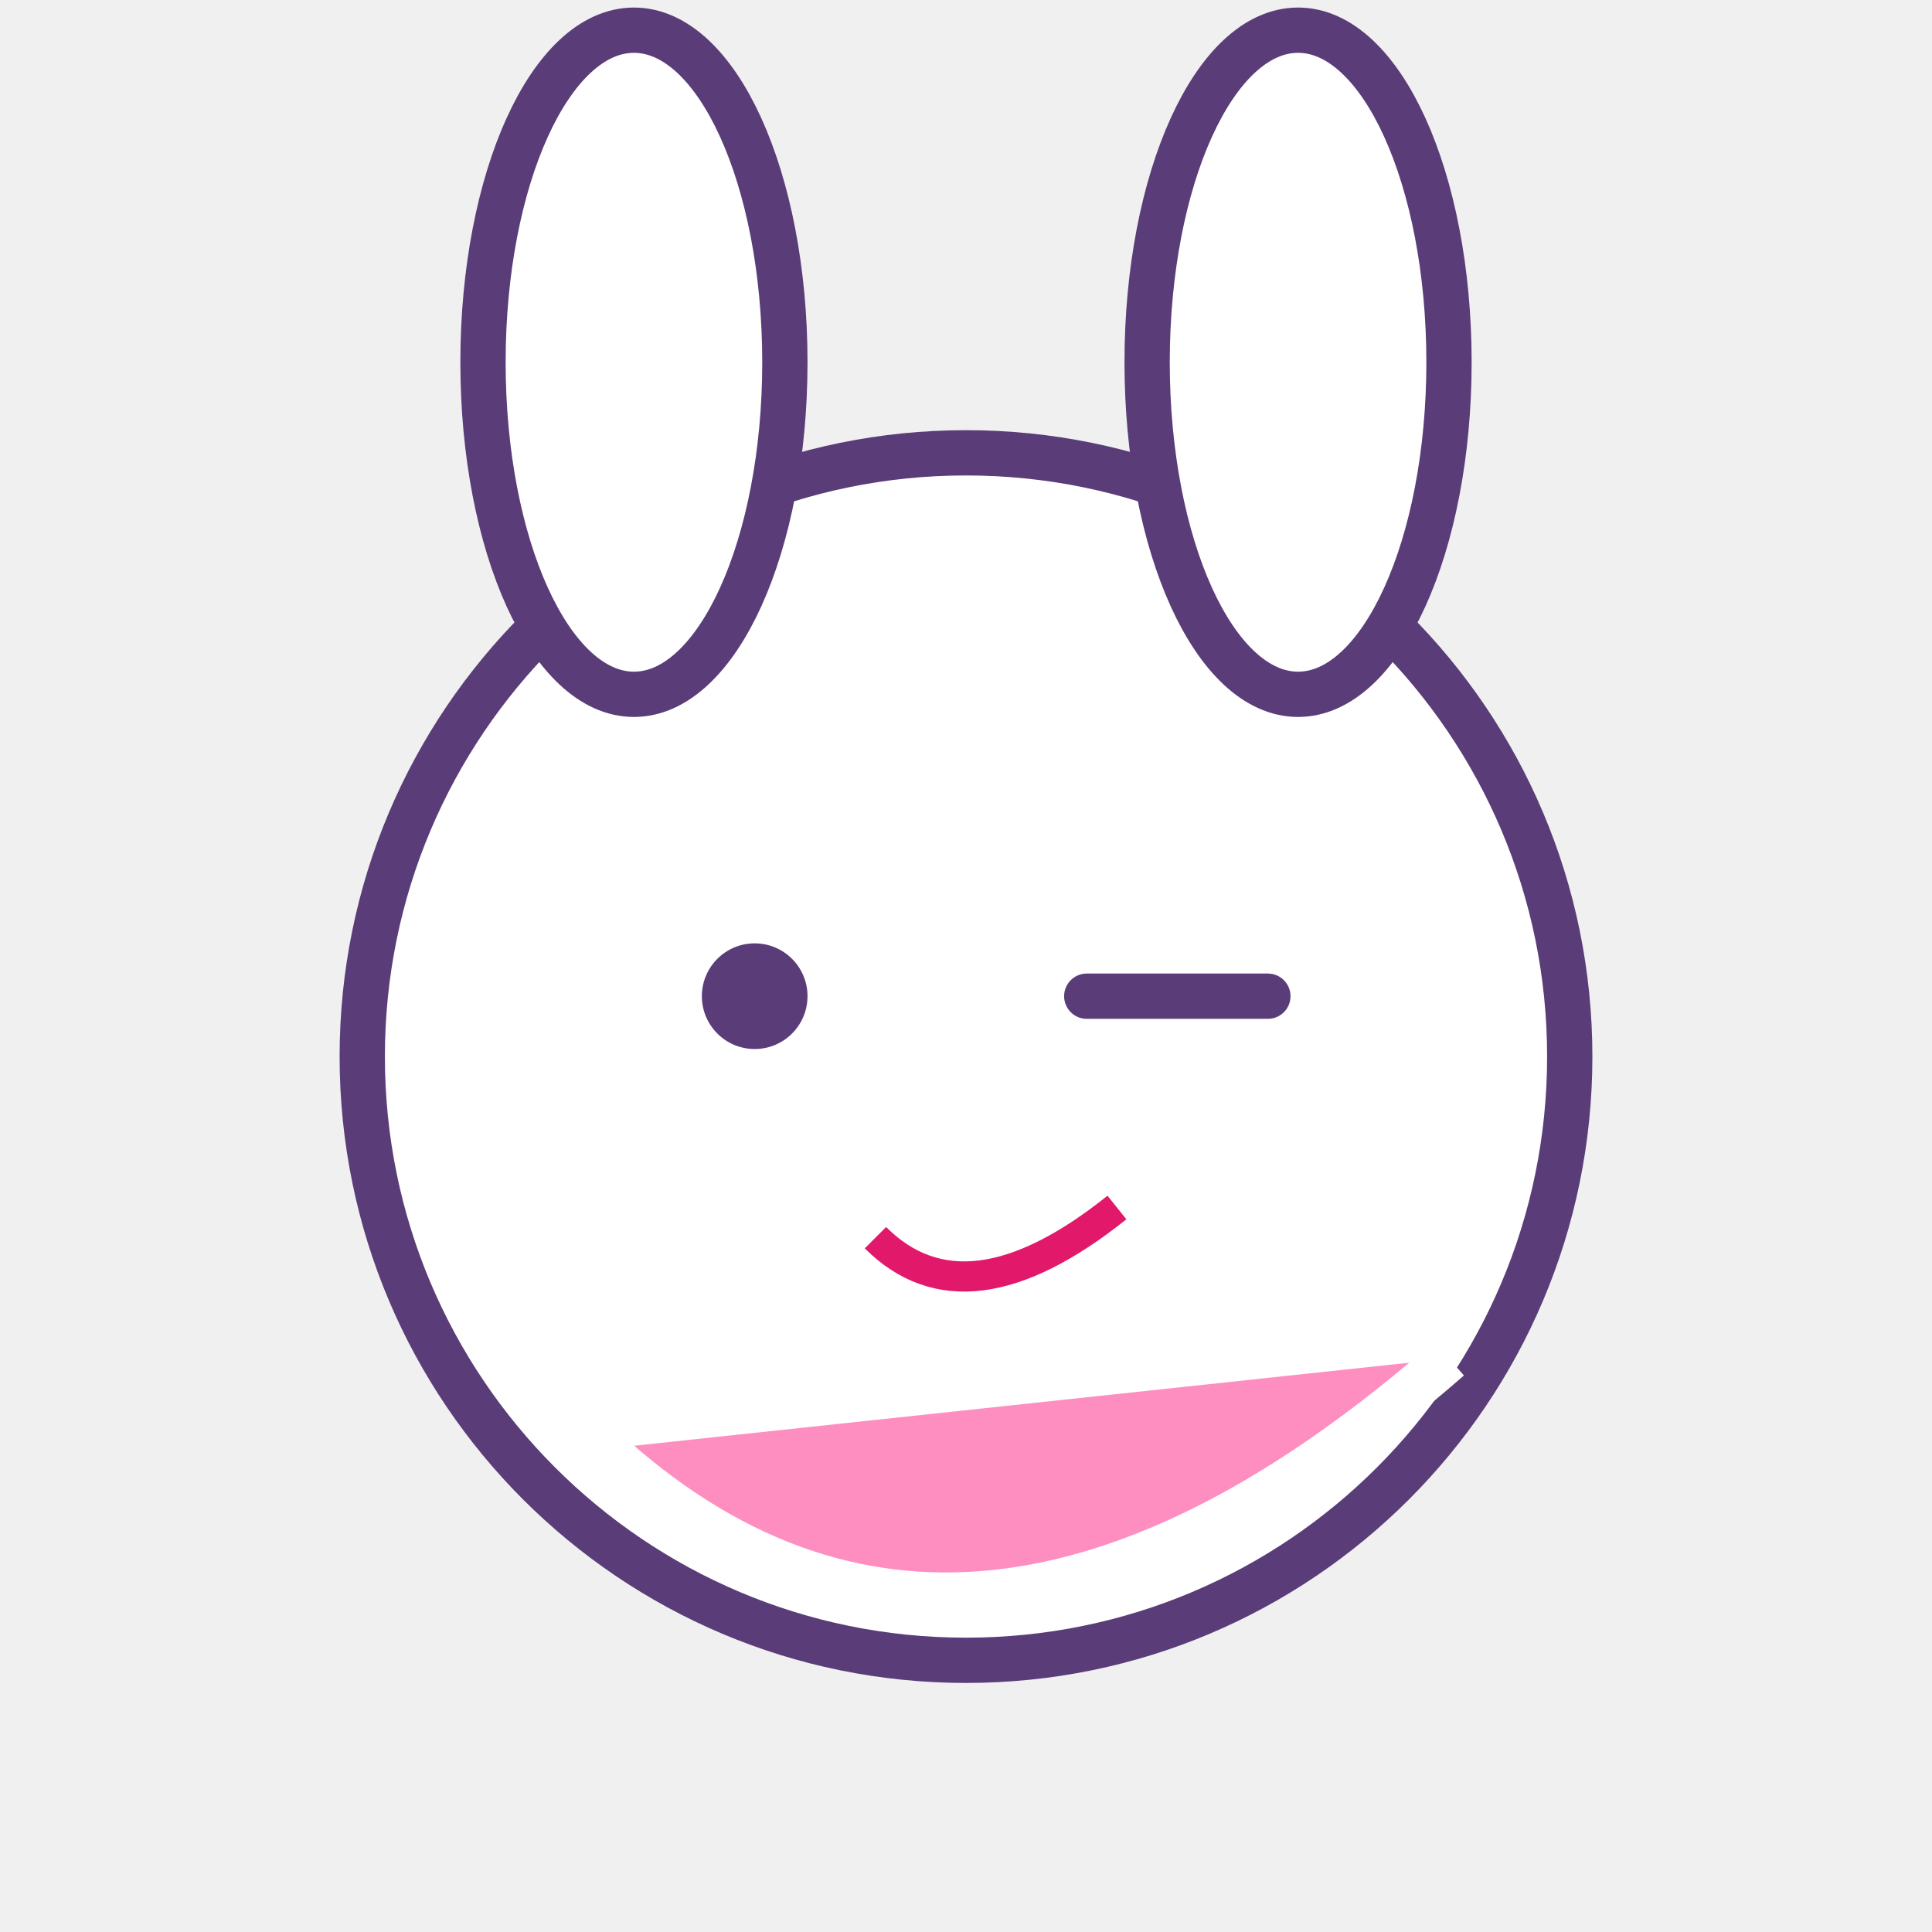
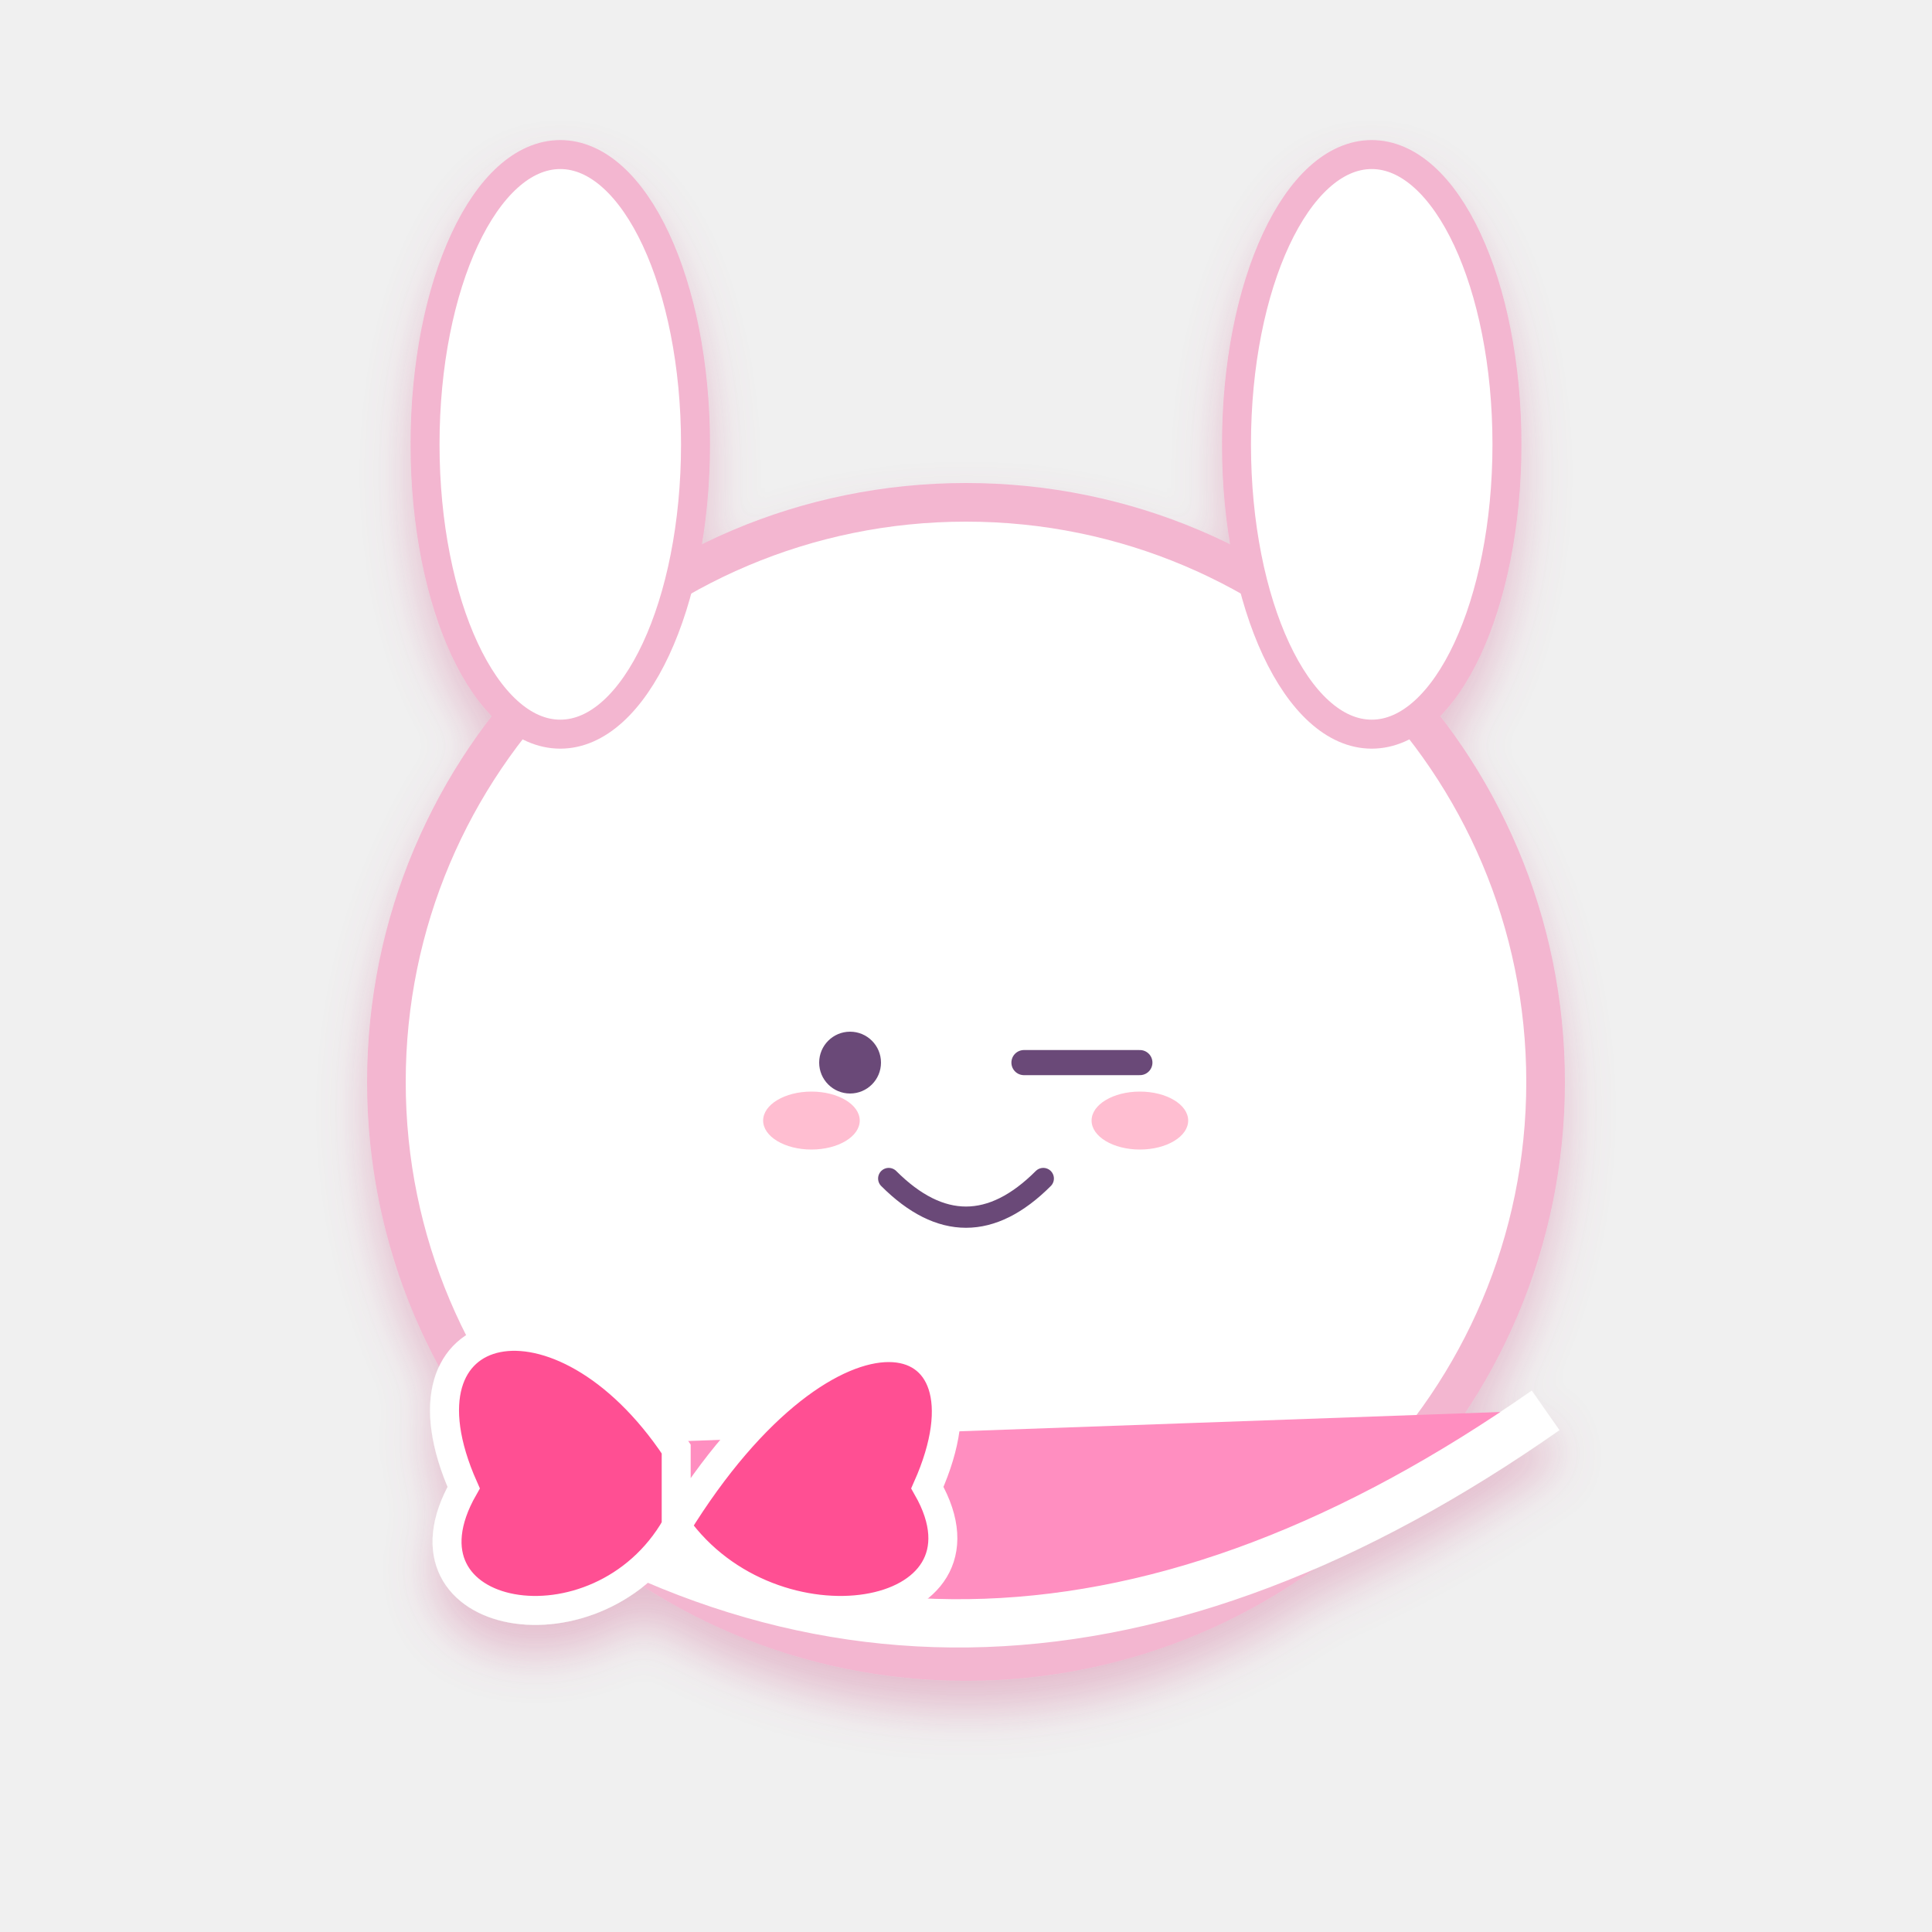
- <svg xmlns="http://www.w3.org/2000/svg" viewBox="0 0 128 128">
-   <g>
-     <circle cx="64" cy="70" r="40" fill="#fff" stroke="#5a3d78" stroke-width="3" />
-     <ellipse cx="42" cy="24" rx="10" ry="22" fill="#fff" stroke="#5a3d78" stroke-width="3" />
-     <ellipse cx="86" cy="24" rx="10" ry="22" fill="#fff" stroke="#5a3d78" stroke-width="3" />
-     <circle cx="50" cy="66" r="3.5" fill="#5a3d78" />
-     <path d="M72 66 H84" stroke="#5a3d78" stroke-width="3" stroke-linecap="round" />
-     <path d="M58 82 Q64 88 74 80" fill="none" stroke="#e2186a" stroke-width="2" />
-     <path d="M40 96 Q64 118 96 90" fill="#ff8ec0" stroke="#fff" stroke-width="3" />
+ <svg xmlns="http://www.w3.org/2000/svg" viewBox="0 0 200 200">
+   <defs>
+     <filter id="sh" x="-30%" y="-30%" width="160%" height="160%">
+       <feDropShadow dx="0" dy="3" stdDeviation="2.4" flood-color="#d46a96" flood-opacity="0.38" />
+     </filter>
+     <linearGradient id="gloss" x1="0" y1="0" x2="0" y2="1">
+       <stop offset="0" stop-color="#fff" stop-opacity="0.9" />
+       <stop offset="0.42" stop-color="#fff" stop-opacity="0.08" />
+       <stop offset="1" stop-color="#000" stop-opacity="0.14" />
+     </linearGradient>
+     <radialGradient id="shine" cx="32%" cy="28%" r="38%">
+       <stop offset="0" stop-color="#fff" stop-opacity="0.95" />
+       <stop offset="0.55" stop-color="#fff" stop-opacity="0.15" />
+       <stop offset="1" stop-color="#fff" stop-opacity="0" />
+     </radialGradient>
+     <linearGradient id="pink" x1="0" y1="0" x2="0" y2="1">
+       <stop offset="0" stop-color="#ffd0e6" />
+       <stop offset="0.45" stop-color="#ff5fa2" />
+       <stop offset="1" stop-color="#e2186a" />
+     </linearGradient>
+     <linearGradient id="gold" x1="0" y1="0" x2="0" y2="1">
+       <stop offset="0" stop-color="#fff6c4" />
+       <stop offset="0.5" stop-color="#ffe14a" />
+       <stop offset="1" stop-color="#f0b429" />
+     </linearGradient>
+     <linearGradient id="sky" x1="0" y1="0" x2="0" y2="1">
+       <stop offset="0" stop-color="#eaf6ff" />
+       <stop offset="1" stop-color="#7ec8ff" />
+     </linearGradient>
+     <pattern id="dots" width="14" height="14" patternUnits="userSpaceOnUse">
+       <circle cx="4" cy="4" r="2.2" fill="#fff" opacity="0.85" />
+     </pattern>
+     <pattern id="gingham" width="16" height="16" patternUnits="userSpaceOnUse">
+       <rect width="16" height="16" fill="#ffd0e6" />
+       <rect width="8" height="8" fill="#ff8ec0" />
+       <rect x="8" y="8" width="8" height="8" fill="#ff8ec0" />
+     </pattern>
+     <pattern id="stripe" width="10" height="10" patternUnits="userSpaceOnUse" patternTransform="rotate(35)">
+       <rect width="10" height="10" fill="#ff8ec0" />
+       <rect width="5" height="10" fill="#fff" opacity="0.55" />
+     </pattern>
+   </defs>
+   <g filter="url(#sh)">
+     <circle cx="100" cy="112" r="60" fill="#fff" stroke="#f3b6d0" stroke-width="4" />
+     <ellipse cx="58" cy="46" rx="14" ry="30" fill="#fff" stroke="#f3b6d0" stroke-width="3" />
+     <ellipse cx="142" cy="46" rx="14" ry="30" fill="#fff" stroke="#f3b6d0" stroke-width="3" />
+     <circle cx="88" cy="110" r="3.2" fill="#6a4a78" />
+     <path d="M106 110 h12" stroke="#6a4a78" stroke-width="2.6" stroke-linecap="round" />
+     <ellipse cx="84" cy="116" rx="5" ry="3" fill="#ffb3c9" opacity="0.85" />
+     <ellipse cx="118" cy="116" rx="5" ry="3" fill="#ffb3c9" opacity="0.85" />
+     <path d="M92 122 q8 8 16 0" fill="none" stroke="#6a4a78" stroke-width="2.2" stroke-linecap="round" />
+     <path d="M48 150 Q100 188 160 146" fill="#ff8ec0" stroke="#fff" stroke-width="5" />
+     <path d="M70 150 C58 132 40 136 48 154 C40 168 62 172 70 158 C80 172 104 168 96 154 C104 136 86 132 70 158Z" fill="#ff4f93" stroke="#fff" stroke-width="3" />
  </g>
</svg>
